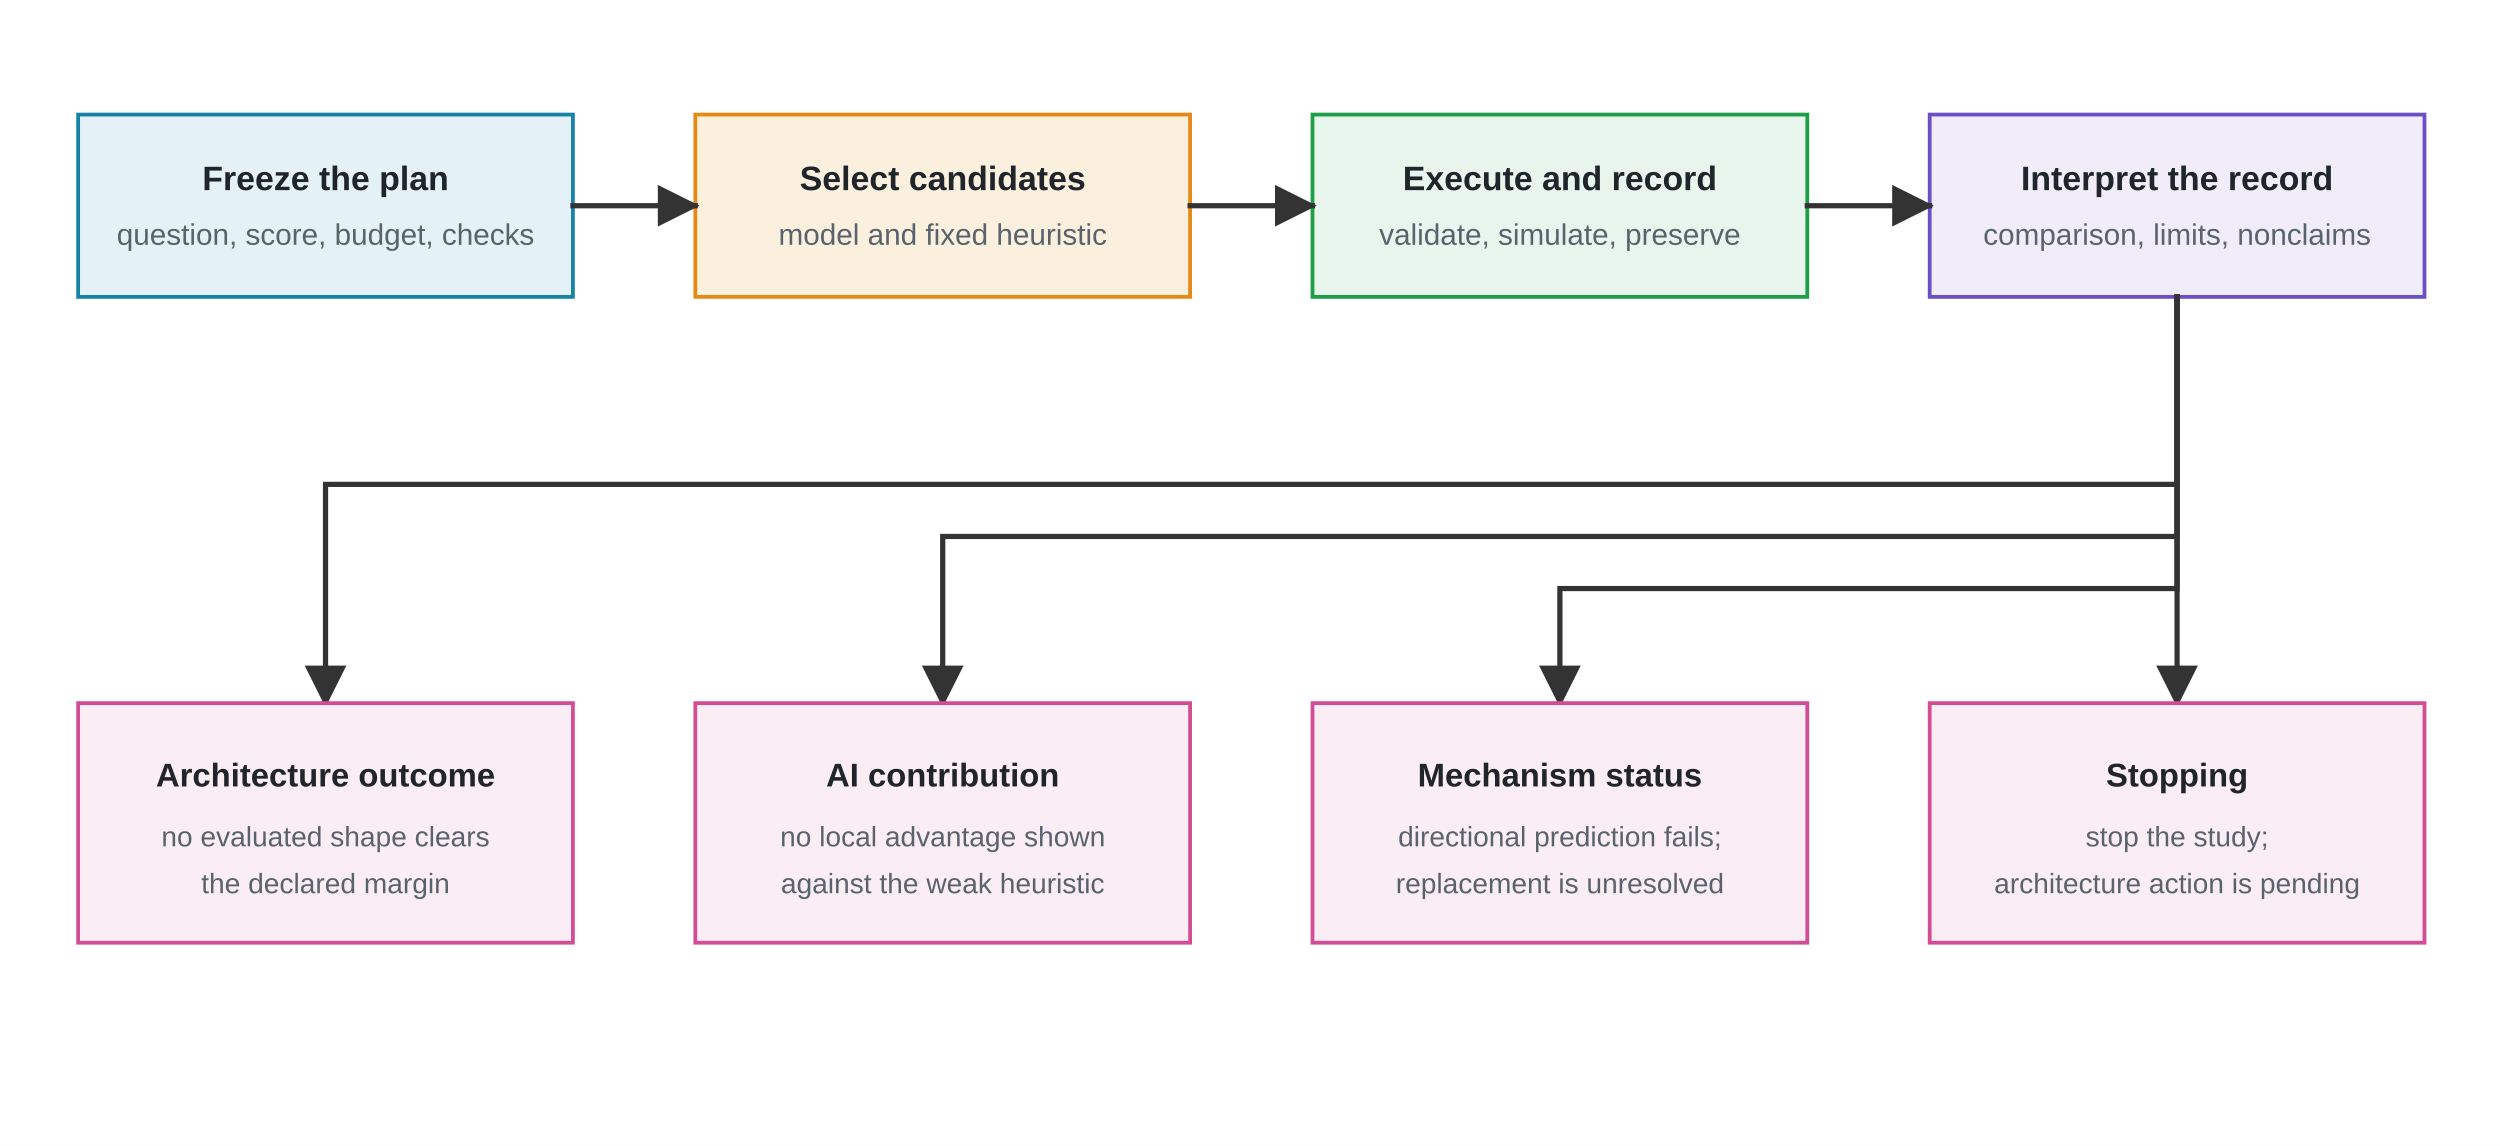
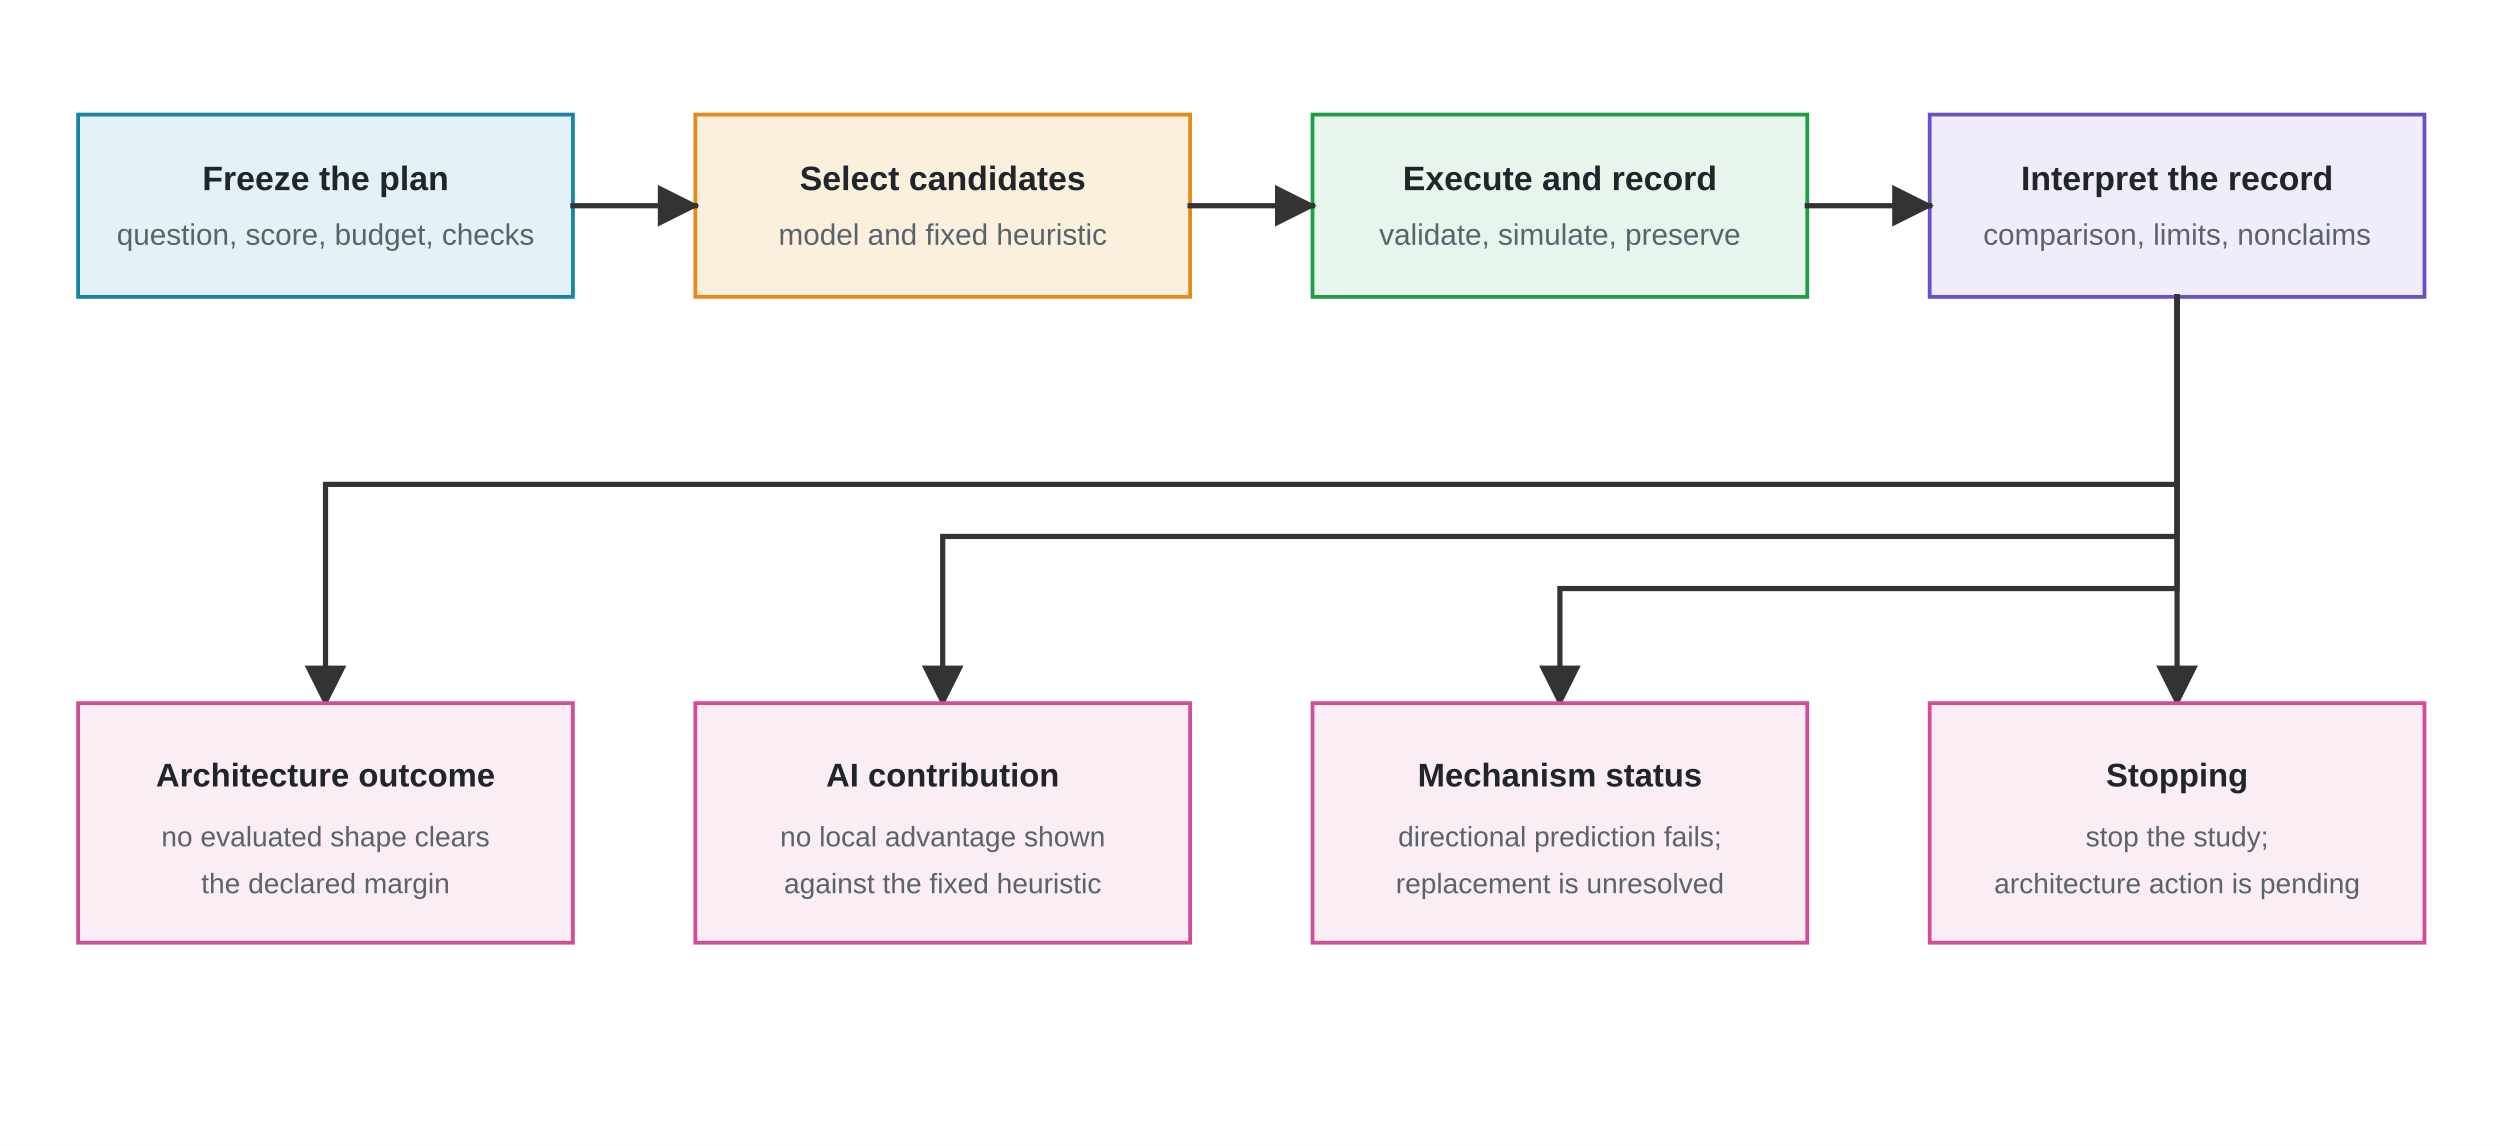
<svg xmlns="http://www.w3.org/2000/svg" viewBox="0 0 960 440" role="img" aria-labelledby="wf-title wf-desc">
  <defs>
    <marker id="arrow" viewBox="0 0 10 10" refX="9" refY="5" markerWidth="8" markerHeight="8" orient="auto">
      <path d="M 0 0 L 10 5 L 0 10 z" fill="#333333" />
    </marker>
    <style>
      .font { font-family: Arial, Helvetica, sans-serif; }
      .stage-title { font-size: 13px; font-weight: 700; fill: #20252B; }
      .stage-sub { font-size: 11.4px; fill: #59636D; }
      .outcome-label { font-size: 12.6px; font-weight: 700; fill: #20252B; }
      .outcome-sub { font-size: 10.8px; fill: #59636D; }
      .s-pre  { fill: #E4F1F6; stroke: #1683A6; stroke-width: 1.45; }
      .s-gen  { fill: #FBF0DE; stroke: #E68A17; stroke-width: 1.45; }
      .s-eval { fill: #E7F5EC; stroke: #1E9E48; stroke-width: 1.45; }
      .s-read { fill: #F0ECFA; stroke: #6A4FC7; stroke-width: 1.45; }
      .outcome { fill: #FBEDF4; stroke: #D24D96; stroke-width: 1.45; }
      .edge { fill: none; stroke: #333333; stroke-width: 2; stroke-linecap: square; stroke-linejoin: miter; marker-end: url(#arrow); }
    </style>
  </defs>
  <rect width="960" height="440" fill="#FFFFFF" />
  <g class="font">
    <rect class="s-pre" x="30" y="44" width="190" height="70" />
    <text class="stage-title" x="125" y="73" text-anchor="middle">Freeze the plan</text>
    <text class="stage-sub" x="125" y="94" text-anchor="middle">question, score, budget, checks</text>
    <rect class="s-gen" x="267" y="44" width="190" height="70" />
    <text class="stage-title" x="362" y="73" text-anchor="middle">Select candidates</text>
    <text class="stage-sub" x="362" y="94" text-anchor="middle">model and fixed heuristic</text>
    <rect class="s-eval" x="504" y="44" width="190" height="70" />
    <text class="stage-title" x="599" y="73" text-anchor="middle">Execute and record</text>
    <text class="stage-sub" x="599" y="94" text-anchor="middle">validate, simulate, preserve</text>
    <rect class="s-read" x="741" y="44" width="190" height="70" />
    <text class="stage-title" x="836" y="73" text-anchor="middle">Interpret the record</text>
    <text class="stage-sub" x="836" y="94" text-anchor="middle">comparison, limits, nonclaims</text>
    <path class="edge" d="M 220 79 L 267 79" />
    <path class="edge" d="M 457 79 L 504 79" />
    <path class="edge" d="M 694 79 L 741 79" />
    <path class="edge" d="M 836 114 L 836 186 L 125 186 L 125 270" />
    <path class="edge" d="M 836 114 L 836 206 L 362 206 L 362 270" />
    <path class="edge" d="M 836 114 L 836 226 L 599 226 L 599 270" />
    <path class="edge" d="M 836 114 L 836 270" />
    <rect class="outcome" x="30" y="270" width="190" height="92" />
    <text class="outcome-label" x="125" y="302" text-anchor="middle">Architecture outcome</text>
    <text class="outcome-sub" x="125" y="325" text-anchor="middle">no evaluated shape clears</text>
    <text class="outcome-sub" x="125" y="343" text-anchor="middle">the declared margin</text>
    <rect class="outcome" x="267" y="270" width="190" height="92" />
    <text class="outcome-label" x="362" y="302" text-anchor="middle">AI contribution</text>
    <text class="outcome-sub" x="362" y="325" text-anchor="middle">no local advantage shown</text>
-     <text class="outcome-sub" x="362" y="343" text-anchor="middle">against the weak heuristic</text>
+     <text class="outcome-sub" x="362" y="343" text-anchor="middle">against the fixed heuristic</text>
    <rect class="outcome" x="504" y="270" width="190" height="92" />
    <text class="outcome-label" x="599" y="302" text-anchor="middle">Mechanism status</text>
    <text class="outcome-sub" x="599" y="325" text-anchor="middle">directional prediction fails;</text>
    <text class="outcome-sub" x="599" y="343" text-anchor="middle">replacement is unresolved</text>
    <rect class="outcome" x="741" y="270" width="190" height="92" />
    <text class="outcome-label" x="836" y="302" text-anchor="middle">Stopping</text>
    <text class="outcome-sub" x="836" y="325" text-anchor="middle">stop the study;</text>
    <text class="outcome-sub" x="836" y="343" text-anchor="middle">architecture action is pending</text>
  </g>
</svg>
